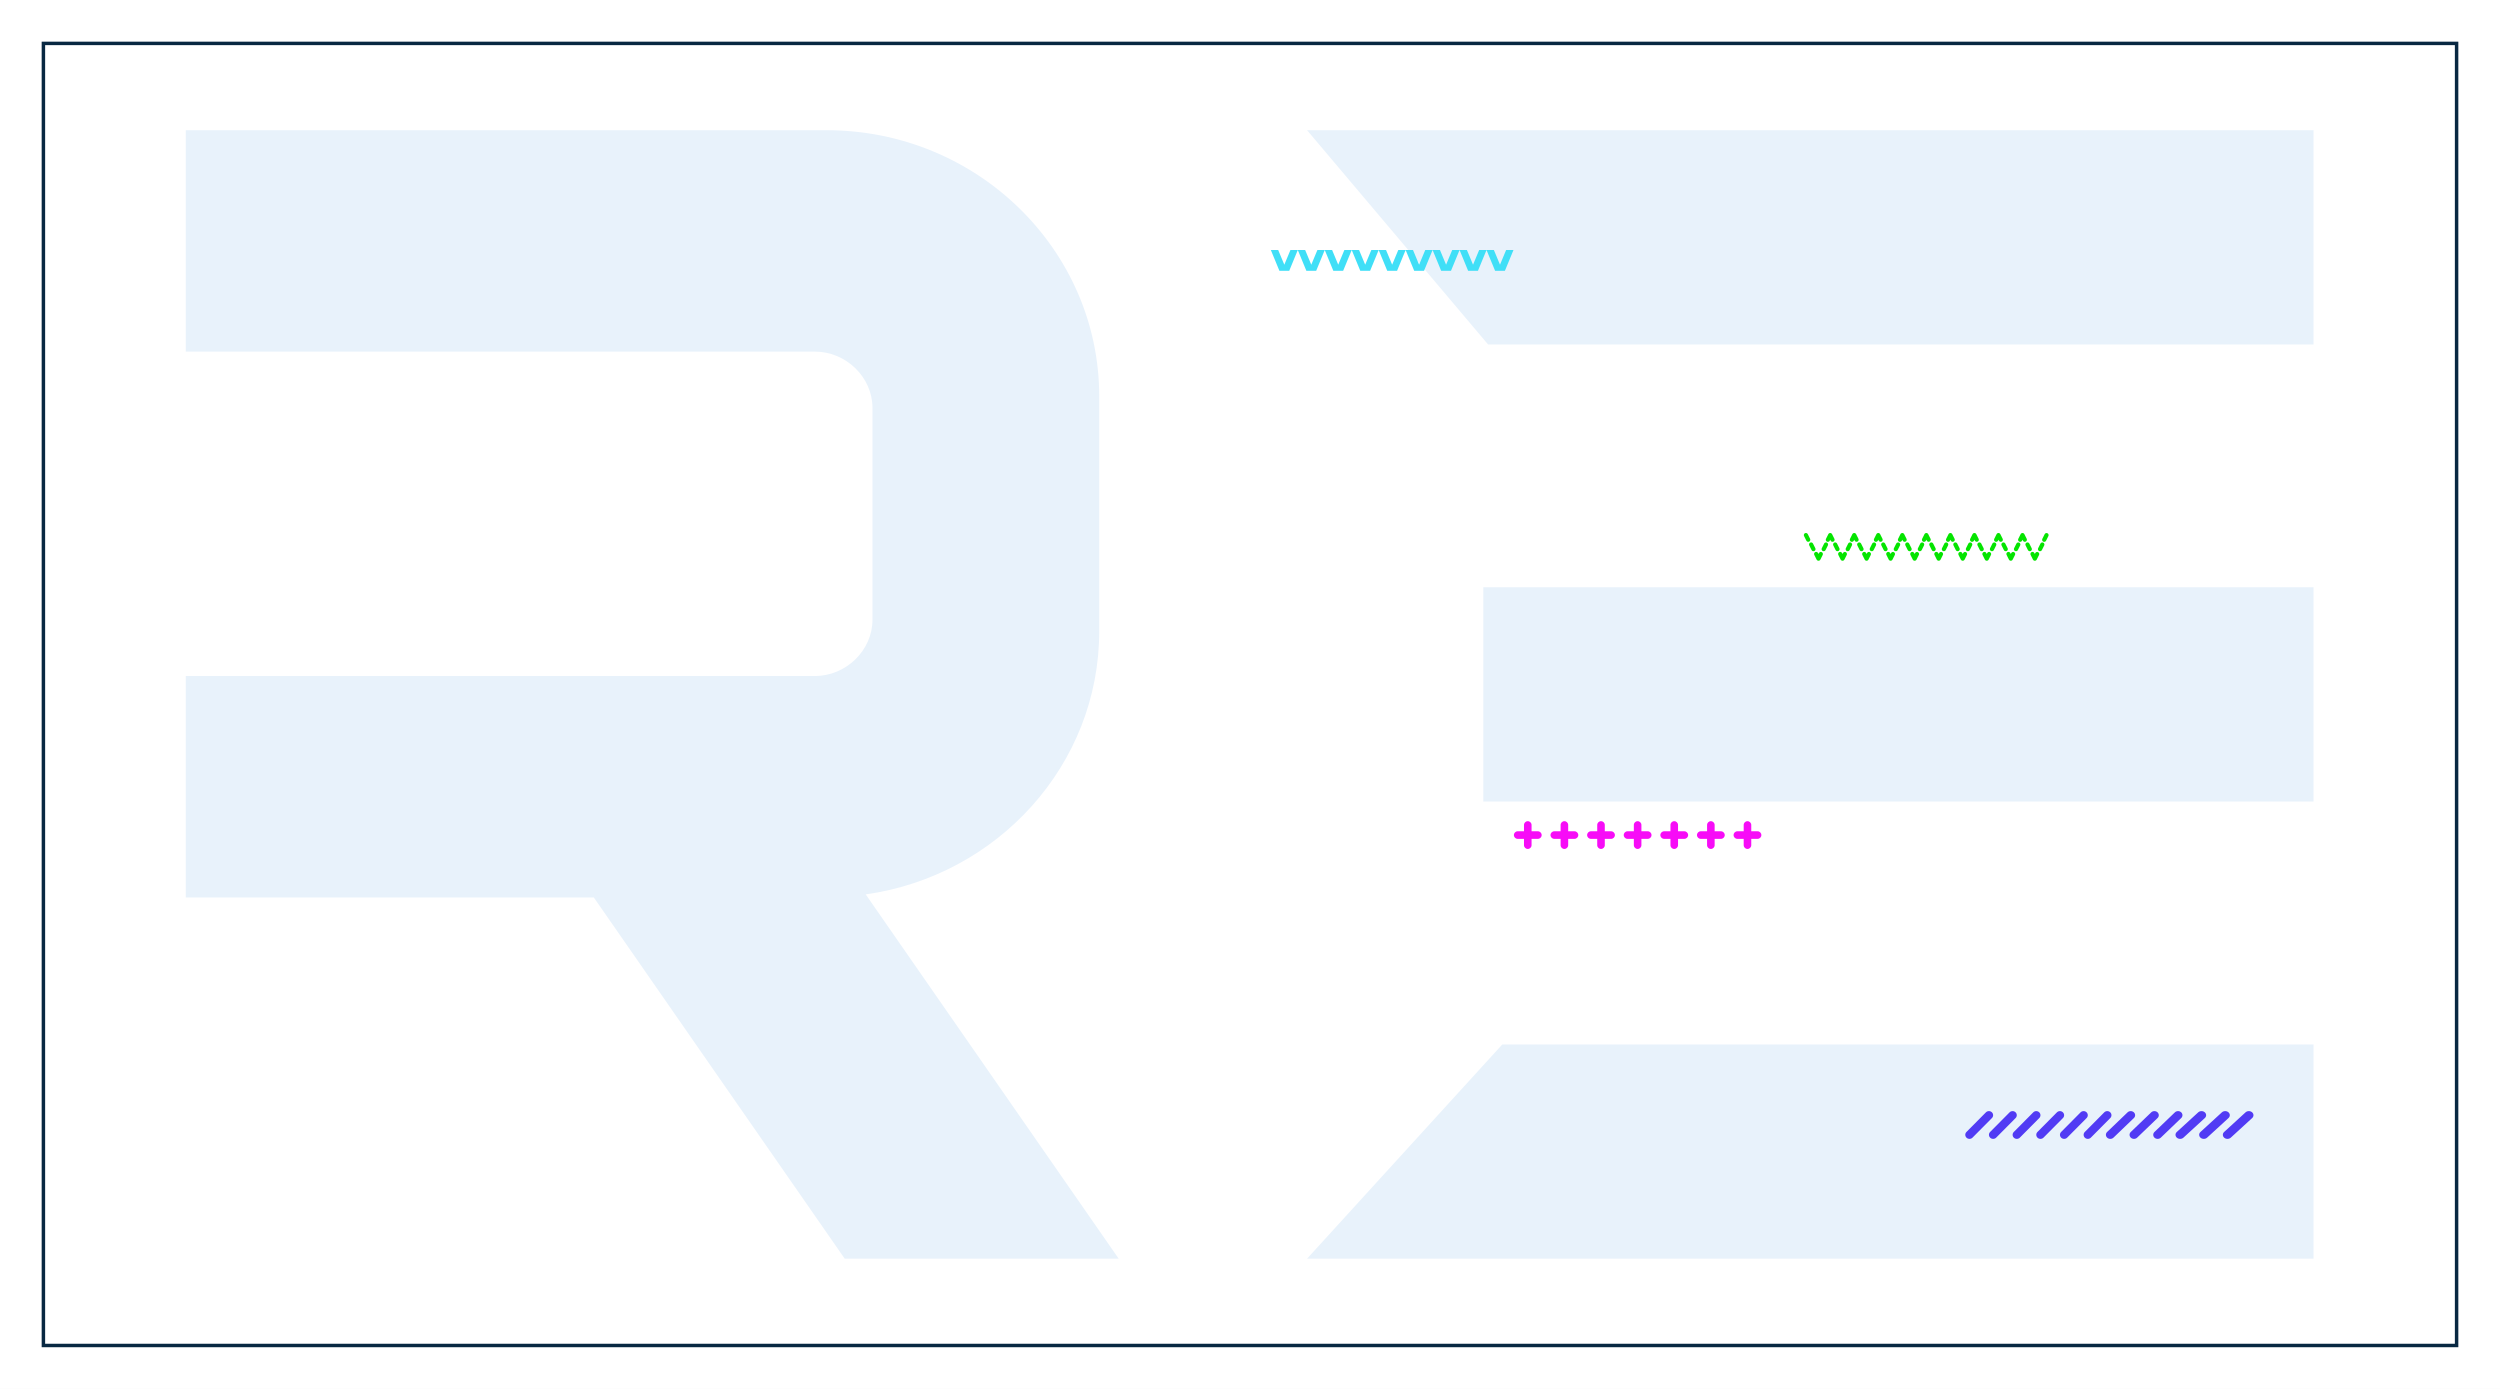
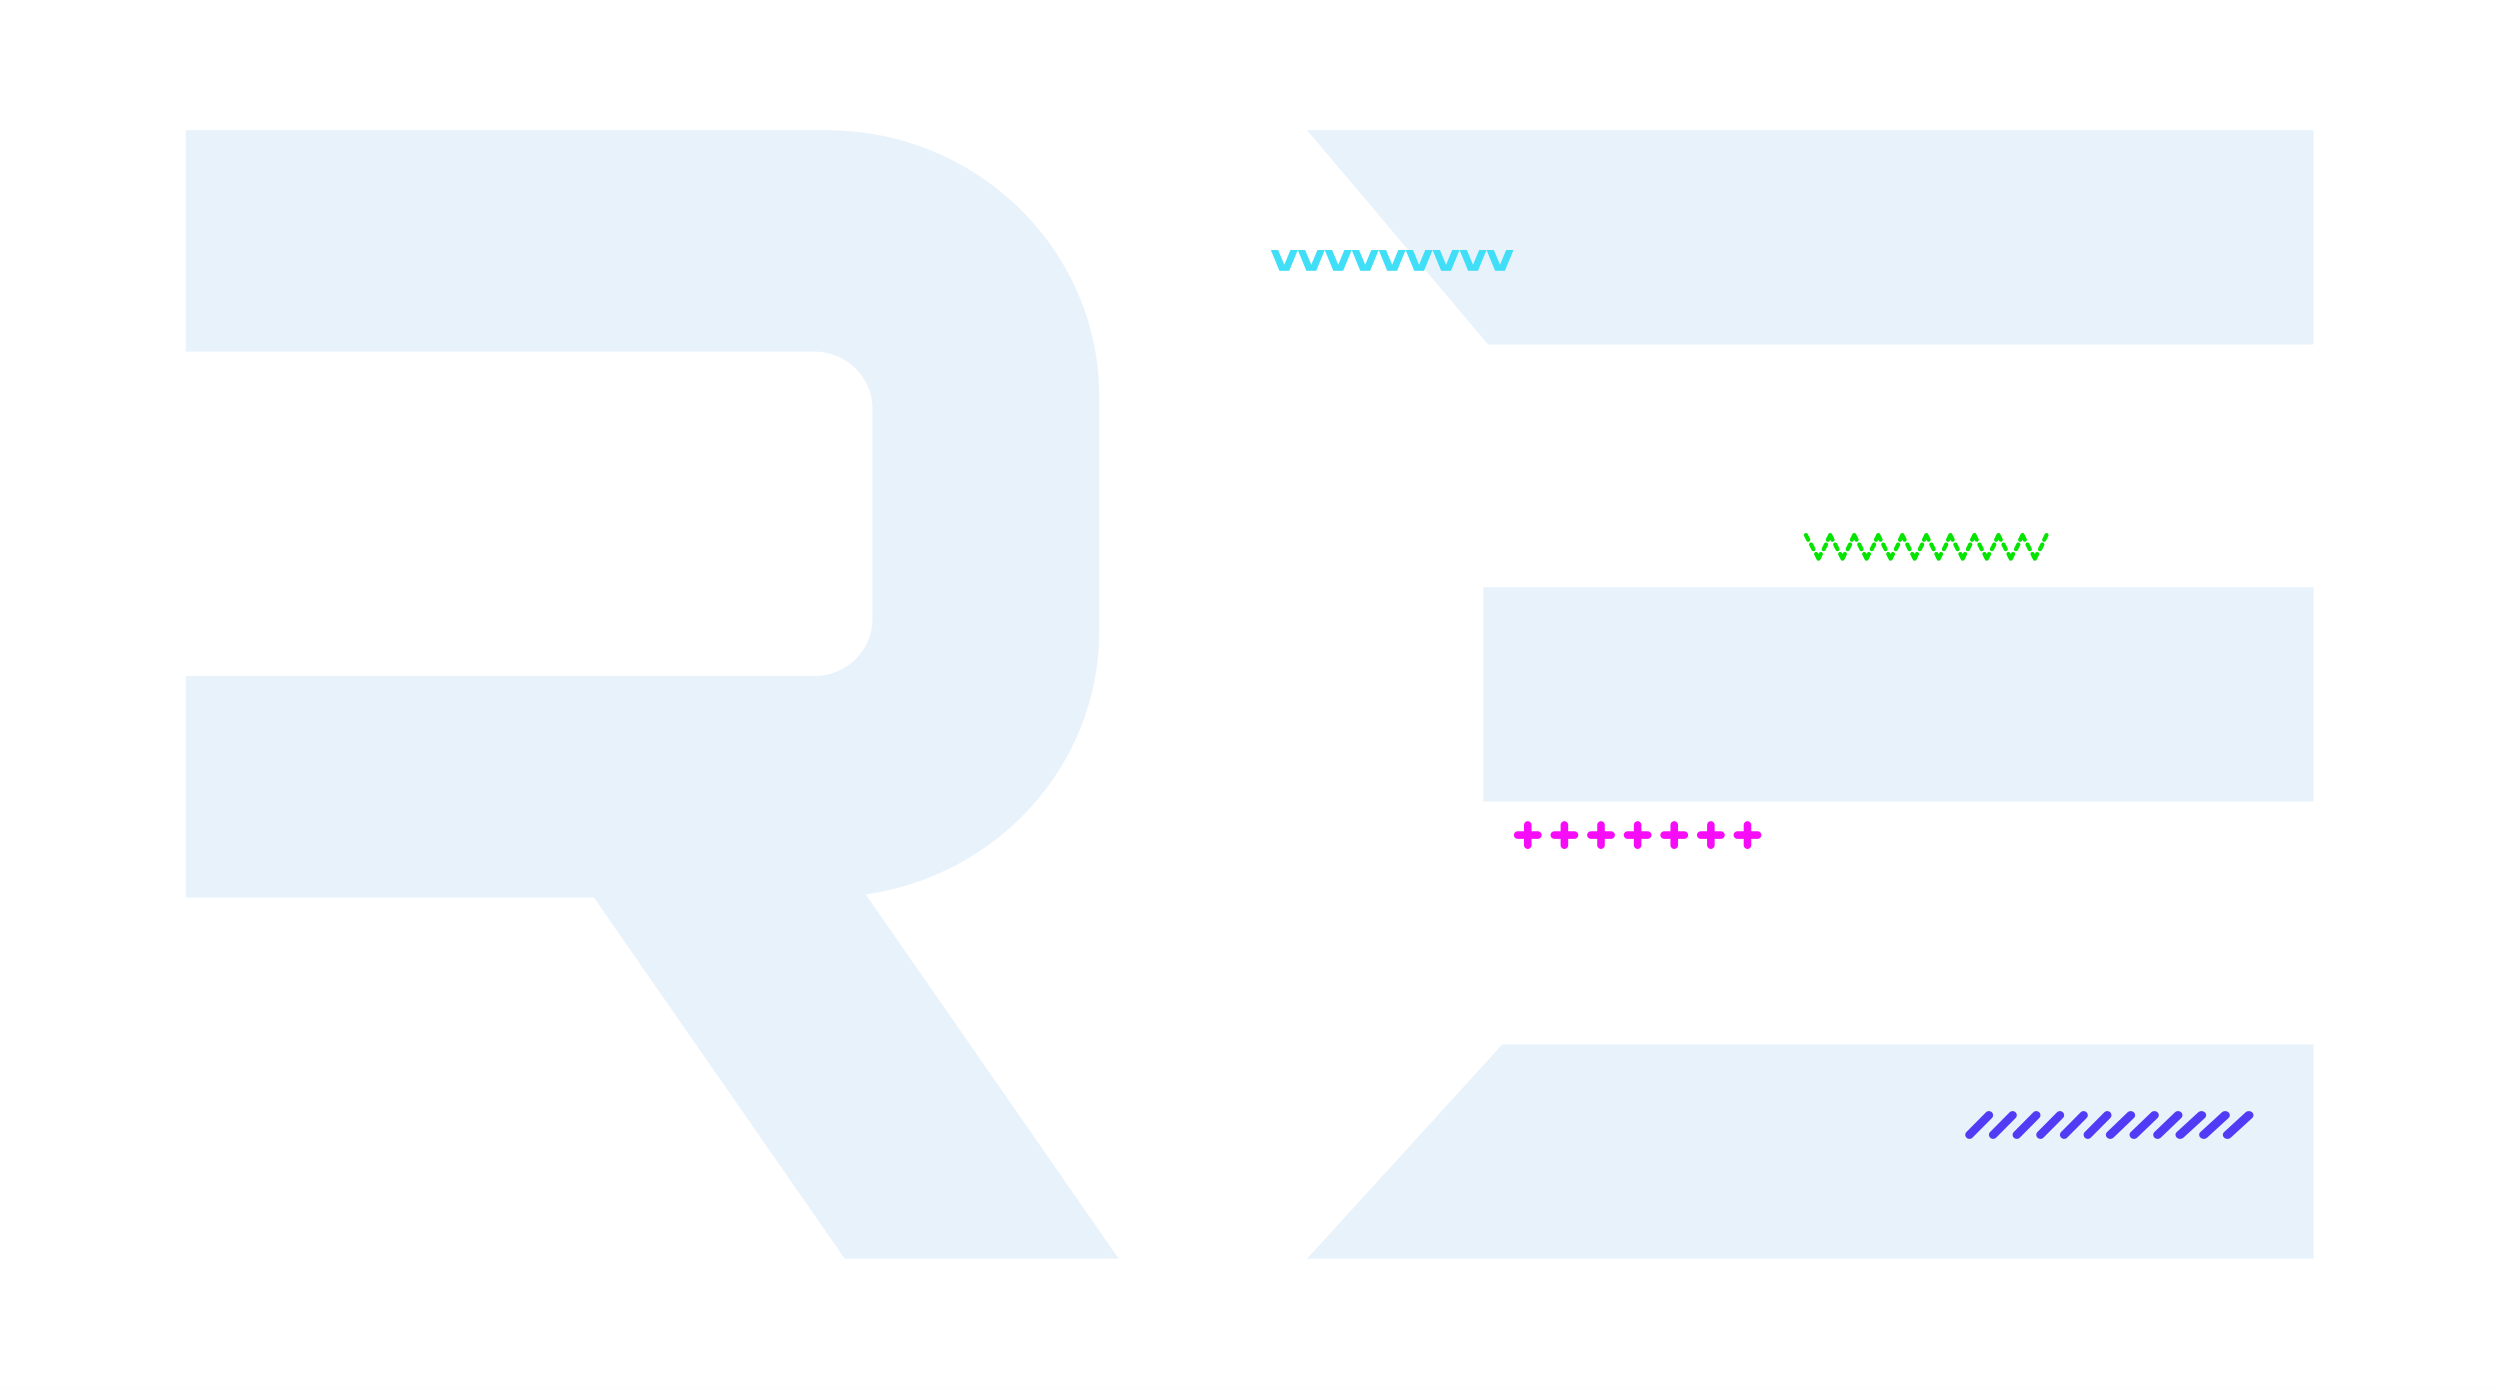
- <svg xmlns="http://www.w3.org/2000/svg" xmlns:xlink="http://www.w3.org/1999/xlink" width="1440px" height="800px" viewBox="0 0 1440 800" version="1.1">
-   <defs>
-     <rect id="path-1" x="24" y="24" width="1392" height="752" />
-   </defs>
+ <svg xmlns="http://www.w3.org/2000/svg" width="1440px" height="800px" viewBox="0 0 1440 800" version="1.1">
  <g id="Page-1" stroke="none" stroke-width="1" fill="none" fill-rule="evenodd">
    <g id="Hero-Area">
      <g id="About">
        <g id="Group">
          <rect id="BG" fill="#FFFFFF" x="0" y="0" width="1440" height="800" />
-           <g id="BG">
-             <use fill="#FFFFFF" fill-rule="evenodd" xlink:href="#path-1" />
-             <rect stroke="#082842" stroke-width="2" x="25" y="25" width="1390" height="750" />
-           </g>
          <path d="M644.361,725 L486.553,725 L342.022,516.926 L107,516.926 L107,389.385 L469.356,389.385 C487.373,389.385 502.541,374.576 502.541,357.011 L502.541,234.901 C502.541,217.336 487.373,202.527 469.356,202.527 L107,202.527 L107,75 L476.085,75 C562.697,75 633.155,143.779 633.155,228.331 L633.155,363.595 C633.155,440.627 574.57,504.424 498.648,515.175 L644.361,725 Z M1332.596,198.394 L857.118,198.394 L752.866,75 L1332.596,75 L1332.596,198.394 Z M854.372,461.668 L854.372,338.274 L1332.593,338.274 L1332.593,461.668 L854.372,461.668 Z M1332.596,725 L752.866,725 L865.318,601.606 L1332.596,601.606 L1332.596,725 Z" id="Combined-Shape" fill="#E8F2FB" />
          <path d="M1004.364,478.818 L1004.364,475.182 C1004.364,473.977 1005.34,473 1006.545,473 C1007.75,473 1008.727,473.977 1008.727,475.182 L1008.727,478.818 L1012.364,478.818 C1013.569,478.818 1014.545,479.795 1014.545,481 C1014.545,482.205 1013.569,483.182 1012.364,483.182 L1008.727,483.182 L1008.727,486.818 C1008.727,488.023 1007.75,489 1006.545,489 C1005.34,489 1004.364,488.023 1004.364,486.818 L1004.364,483.182 L1000.727,483.182 C999.522,483.182 998.545,482.205 998.545,481 C998.545,479.795 999.522,478.818 1000.727,478.818 L1004.364,478.818 Z M983.273,478.818 L983.273,475.182 C983.273,473.977 984.25,473 985.455,473 C986.66,473 987.636,473.977 987.636,475.182 L987.636,478.818 L991.273,478.818 C992.478,478.818 993.455,479.795 993.455,481 C993.455,482.205 992.478,483.182 991.273,483.182 L987.636,483.182 L987.636,486.818 C987.636,488.023 986.66,489 985.455,489 C984.25,489 983.273,488.023 983.273,486.818 L983.273,483.182 L979.636,483.182 C978.431,483.182 977.455,482.205 977.455,481 C977.455,479.795 978.431,478.818 979.636,478.818 L983.273,478.818 Z M962.182,478.818 L962.182,475.182 C962.182,473.977 963.159,473 964.364,473 C965.569,473 966.545,473.977 966.545,475.182 L966.545,478.818 L970.182,478.818 C971.387,478.818 972.364,479.795 972.364,481 C972.364,482.205 971.387,483.182 970.182,483.182 L966.545,483.182 L966.545,486.818 C966.545,488.023 965.569,489 964.364,489 C963.159,489 962.182,488.023 962.182,486.818 L962.182,483.182 L958.545,483.182 C957.34,483.182 956.364,482.205 956.364,481 C956.364,479.795 957.34,478.818 958.545,478.818 L962.182,478.818 Z M941.091,478.818 L941.091,475.182 C941.091,473.977 942.068,473 943.273,473 C944.478,473 945.455,473.977 945.455,475.182 L945.455,478.818 L949.091,478.818 C950.296,478.818 951.273,479.795 951.273,481 C951.273,482.205 950.296,483.182 949.091,483.182 L945.455,483.182 L945.455,486.818 C945.455,488.023 944.478,489 943.273,489 C942.068,489 941.091,488.023 941.091,486.818 L941.091,483.182 L937.455,483.182 C936.25,483.182 935.273,482.205 935.273,481 C935.273,479.795 936.25,478.818 937.455,478.818 L941.091,478.818 Z M920,478.818 L920,475.182 C920,473.977 920.977,473 922.182,473 C923.387,473 924.364,473.977 924.364,475.182 L924.364,478.818 L928,478.818 C929.205,478.818 930.182,479.795 930.182,481 C930.182,482.205 929.205,483.182 928,483.182 L924.364,483.182 L924.364,486.818 C924.364,488.023 923.387,489 922.182,489 C920.977,489 920,488.023 920,486.818 L920,483.182 L916.364,483.182 C915.159,483.182 914.182,482.205 914.182,481 C914.182,479.795 915.159,478.818 916.364,478.818 L920,478.818 Z M898.909,478.818 L898.909,475.182 C898.909,473.977 899.886,473 901.091,473 C902.296,473 903.273,473.977 903.273,475.182 L903.273,478.818 L906.909,478.818 C908.114,478.818 909.091,479.795 909.091,481 C909.091,482.205 908.114,483.182 906.909,483.182 L903.273,483.182 L903.273,486.818 C903.273,488.023 902.296,489 901.091,489 C899.886,489 898.909,488.023 898.909,486.818 L898.909,483.182 L895.273,483.182 C894.068,483.182 893.091,482.205 893.091,481 C893.091,479.795 894.068,478.818 895.273,478.818 L898.909,478.818 Z M877.818,478.818 L877.818,475.182 C877.818,473.977 878.795,473 880,473 C881.205,473 882.182,473.977 882.182,475.182 L882.182,478.818 L885.818,478.818 C887.023,478.818 888,479.795 888,481 C888,482.205 887.023,483.182 885.818,483.182 L882.182,483.182 L882.182,486.818 C882.182,488.023 881.205,489 880,489 C878.795,489 877.818,488.023 877.818,486.818 L877.818,483.182 L874.182,483.182 C872.977,483.182 872,482.205 872,481 C872,479.795 872.977,478.818 874.182,478.818 L877.818,478.818 Z" id="invest_pattern" fill="#F70CF7" />
          <path d="M856.235,144 L860.471,144 L864,152.471 L867.529,144 L871.765,144 L866.824,156 L861.176,156 L856.235,144 Z M840.706,144 L844.941,144 L848.471,152.471 L852,144 L856.235,144 L851.294,156 L845.647,156 L840.706,144 Z M825.176,144 L829.412,144 L832.941,152.471 L836.471,144 L840.706,144 L835.765,156 L830.118,156 L825.176,144 Z M809.647,144 L813.882,144 L817.412,152.471 L820.941,144 L825.176,144 L820.235,156 L814.588,156 L809.647,144 Z M794.118,144 L798.353,144 L801.882,152.471 L805.412,144 L809.647,144 L804.706,156 L799.059,156 L794.118,144 Z M778.588,144 L782.824,144 L786.353,152.471 L789.882,144 L794.118,144 L789.176,156 L783.529,156 L778.588,144 Z M763.059,144 L767.294,144 L770.824,152.471 L774.353,144 L778.588,144 L773.647,156 L768,156 L763.059,144 Z M747.529,144 L751.765,144 L755.294,152.471 L758.824,144 L763.059,144 L758.118,156 L752.471,156 L747.529,144 Z M732,144 L736.235,144 L739.765,152.471 L743.294,144 L747.529,144 L742.588,156 L736.941,156 L732,144 Z" id="think_pattern" fill="#40DFF7" />
          <path d="M1297.188,640.661 C1298.245,641.564 1298.274,643.055 1297.253,643.99 L1284.932,655.281 C1283.911,656.216 1282.227,656.242 1281.17,655.339 C1280.113,654.436 1280.083,652.945 1281.104,652.01 L1293.426,640.719 C1294.446,639.784 1296.131,639.758 1297.188,640.661 Z M1283.555,640.661 C1284.612,641.564 1284.641,643.055 1283.62,643.99 L1271.299,655.281 C1270.278,656.216 1268.594,656.242 1267.537,655.339 C1266.48,654.436 1266.451,652.945 1267.471,652.01 L1279.793,640.719 C1280.813,639.784 1282.498,639.758 1283.555,640.661 Z M1269.922,640.661 C1270.979,641.564 1271.008,643.055 1269.988,643.99 L1257.666,655.281 C1256.646,656.216 1254.961,656.242 1253.904,655.339 C1252.847,654.436 1252.818,652.945 1253.839,652.01 L1266.16,640.719 C1267.181,639.784 1268.865,639.758 1269.922,640.661 Z M1256.326,640.661 C1257.335,641.564 1257.363,643.055 1256.389,643.99 L1244.627,655.281 C1243.653,656.216 1242.045,656.242 1241.036,655.339 C1240.027,654.436 1239.999,652.945 1240.974,652.01 L1252.735,640.719 C1253.709,639.784 1255.317,639.758 1256.326,640.661 Z M1242.693,640.661 C1243.702,641.564 1243.73,643.055 1242.756,643.99 L1230.995,655.281 C1230.02,656.216 1228.412,656.242 1227.403,655.339 C1226.395,654.436 1226.366,652.945 1227.341,652.01 L1239.102,640.719 C1240.076,639.784 1241.684,639.758 1242.693,640.661 Z M1229.06,640.661 C1230.069,641.564 1230.097,643.055 1229.123,643.99 L1217.362,655.281 C1216.387,656.216 1214.78,656.242 1213.771,655.339 C1212.762,654.436 1212.734,652.945 1213.708,652.01 L1225.469,640.719 C1226.444,639.784 1228.051,639.758 1229.06,640.661 Z M1215.464,640.661 C1216.425,641.564 1216.452,643.055 1215.524,643.99 L1204.323,655.281 C1203.395,656.216 1201.864,656.242 1200.903,655.339 C1199.942,654.436 1199.915,652.945 1200.843,652.01 L1212.044,640.719 C1212.972,639.784 1214.503,639.758 1215.464,640.661 Z M1201.832,640.661 C1202.792,641.564 1202.819,643.055 1201.891,643.99 L1190.69,655.281 C1189.762,656.216 1188.231,656.242 1187.27,655.339 C1186.309,654.436 1186.282,652.945 1187.21,652.01 L1198.411,640.719 C1199.339,639.784 1200.871,639.758 1201.832,640.661 Z M1188.199,640.661 C1189.16,641.564 1189.186,643.055 1188.258,643.99 L1177.057,655.281 C1176.129,656.216 1174.598,656.242 1173.637,655.339 C1172.676,654.436 1172.649,652.945 1173.577,652.01 L1184.779,640.719 C1185.707,639.784 1187.238,639.758 1188.199,640.661 Z M1174.566,640.661 C1175.527,641.564 1175.553,643.055 1174.626,643.99 L1163.424,655.281 C1162.496,656.216 1160.965,656.242 1160.004,655.339 C1159.043,654.436 1159.017,652.945 1159.945,652.01 L1171.146,640.719 C1172.074,639.784 1173.605,639.758 1174.566,640.661 Z M1160.933,640.661 C1161.894,641.564 1161.921,643.055 1160.993,643.99 L1149.791,655.281 C1148.864,656.216 1147.332,656.242 1146.371,655.339 C1145.41,654.436 1145.384,652.945 1146.312,652.01 L1157.513,640.719 C1158.441,639.784 1159.972,639.758 1160.933,640.661 Z M1147.3,640.661 C1148.261,641.564 1148.288,643.055 1147.36,643.99 L1136.159,655.281 C1135.231,656.216 1133.699,656.242 1132.739,655.339 C1131.778,654.436 1131.751,652.945 1132.679,652.01 L1143.88,640.719 C1144.808,639.784 1146.339,639.758 1147.3,640.661 Z" id="market_pattern" fill="#513BF4" />
          <path d="M1172.069,319.099 L1172.328,318.579 C1172.626,317.984 1173.349,317.743 1173.944,318.041 C1174.539,318.339 1174.779,319.063 1174.482,319.659 L1173.146,322.333 C1172.848,322.929 1172.125,323.17 1171.53,322.872 C1171.282,322.748 1171.096,322.55 1170.985,322.318 C1170.983,322.314 1170.981,322.311 1170.979,322.307 L1169.643,319.632 C1169.345,319.037 1169.586,318.312 1170.18,318.014 C1170.775,317.716 1171.498,317.957 1171.796,318.553 L1172.069,319.099 Z M1158.223,319.099 L1158.483,318.579 C1158.78,317.984 1159.503,317.743 1160.098,318.041 C1160.693,318.339 1160.934,319.063 1160.636,319.659 L1159.3,322.333 C1159.002,322.929 1158.279,323.17 1157.684,322.872 C1157.436,322.748 1157.25,322.55 1157.139,322.318 C1157.137,322.314 1157.135,322.311 1157.133,322.307 L1155.797,319.632 C1155.499,319.037 1155.74,318.312 1156.335,318.014 C1156.929,317.716 1157.653,317.957 1157.95,318.553 L1158.223,319.099 Z M1163.879,307.682 C1163.99,307.45 1164.177,307.252 1164.424,307.128 C1165.019,306.83 1165.742,307.071 1166.04,307.667 L1167.376,310.341 C1167.674,310.937 1167.433,311.661 1166.838,311.959 C1166.244,312.257 1165.52,312.016 1165.223,311.421 L1164.963,310.901 L1164.69,311.447 C1164.393,312.043 1163.669,312.284 1163.075,311.986 C1162.48,311.688 1162.239,310.963 1162.537,310.368 L1163.873,307.693 C1163.875,307.689 1163.877,307.686 1163.879,307.682 Z M1144.377,319.099 L1144.637,318.579 C1144.934,317.984 1145.658,317.743 1146.252,318.041 C1146.847,318.339 1147.088,319.063 1146.79,319.659 L1145.454,322.333 C1145.156,322.929 1144.433,323.17 1143.838,322.872 C1143.591,322.748 1143.404,322.55 1143.293,322.318 C1143.291,322.314 1143.289,322.311 1143.287,322.307 L1141.951,319.632 C1141.653,319.037 1141.894,318.312 1142.489,318.014 C1143.083,317.716 1143.807,317.957 1144.104,318.553 L1144.377,319.099 Z M1150.033,307.682 C1150.144,307.45 1150.331,307.252 1150.578,307.128 C1151.173,306.83 1151.896,307.071 1152.194,307.667 L1153.53,310.341 C1153.828,310.937 1153.587,311.661 1152.992,311.959 C1152.398,312.257 1151.674,312.016 1151.377,311.421 L1151.117,310.901 L1150.844,311.447 C1150.547,312.043 1149.823,312.284 1149.229,311.986 C1148.634,311.688 1148.393,310.963 1148.691,310.368 L1150.027,307.693 C1150.029,307.689 1150.031,307.686 1150.033,307.682 Z M1130.531,319.099 L1130.791,318.579 C1131.088,317.984 1131.812,317.743 1132.406,318.041 C1133.001,318.339 1133.242,319.063 1132.944,319.659 L1131.608,322.333 C1131.31,322.929 1130.587,323.17 1129.992,322.872 C1129.745,322.748 1129.558,322.55 1129.447,322.318 C1129.445,322.314 1129.443,322.311 1129.441,322.307 L1128.105,319.632 C1127.807,319.037 1128.048,318.312 1128.643,318.014 C1129.237,317.716 1129.961,317.957 1130.258,318.553 L1130.531,319.099 Z M1136.187,307.682 C1136.299,307.45 1136.485,307.252 1136.732,307.128 C1137.327,306.83 1138.05,307.071 1138.348,307.667 L1139.684,310.341 C1139.982,310.937 1139.741,311.661 1139.146,311.959 C1138.552,312.257 1137.828,312.016 1137.531,311.421 L1137.271,310.901 L1136.998,311.447 C1136.701,312.043 1135.977,312.284 1135.383,311.986 C1134.788,311.688 1134.547,310.963 1134.845,310.368 L1136.181,307.693 C1136.183,307.689 1136.185,307.686 1136.187,307.682 Z M1116.685,319.099 L1116.945,318.579 C1117.242,317.984 1117.966,317.743 1118.56,318.041 C1119.155,318.339 1119.396,319.063 1119.098,319.659 L1117.762,322.333 C1117.464,322.929 1116.741,323.17 1116.146,322.872 C1115.899,322.748 1115.712,322.55 1115.601,322.318 C1115.599,322.314 1115.597,322.311 1115.595,322.307 L1114.259,319.632 C1113.961,319.037 1114.202,318.312 1114.797,318.014 C1115.391,317.716 1116.115,317.957 1116.412,318.553 L1116.685,319.099 Z M1122.341,307.682 C1122.453,307.45 1122.639,307.252 1122.886,307.128 C1123.481,306.83 1124.204,307.071 1124.502,307.667 L1125.838,310.341 C1126.136,310.937 1125.895,311.661 1125.3,311.959 C1124.706,312.257 1123.982,312.016 1123.685,311.421 L1123.425,310.901 L1123.152,311.447 C1122.855,312.043 1122.132,312.284 1121.537,311.986 C1120.942,311.688 1120.701,310.963 1120.999,310.368 L1122.335,307.693 C1122.337,307.689 1122.339,307.686 1122.341,307.682 Z M1102.839,319.099 L1103.099,318.579 C1103.396,317.984 1104.12,317.743 1104.714,318.041 C1105.309,318.339 1105.55,319.063 1105.252,319.659 L1103.916,322.333 C1103.618,322.929 1102.895,323.17 1102.3,322.872 C1102.053,322.748 1101.867,322.55 1101.755,322.318 C1101.753,322.314 1101.751,322.311 1101.749,322.307 L1100.413,319.632 C1100.115,319.037 1100.356,318.312 1100.951,318.014 C1101.546,317.716 1102.269,317.957 1102.566,318.553 L1102.839,319.099 Z M1108.495,307.682 C1108.607,307.45 1108.793,307.252 1109.041,307.128 C1109.635,306.83 1110.358,307.071 1110.656,307.667 L1111.992,310.341 C1112.29,310.937 1112.049,311.661 1111.455,311.959 C1110.86,312.257 1110.137,312.016 1109.839,311.421 L1109.579,310.901 L1109.307,311.447 C1109.009,312.043 1108.286,312.284 1107.691,311.986 C1107.096,311.688 1106.856,310.963 1107.153,310.368 L1108.489,307.693 C1108.491,307.689 1108.493,307.686 1108.495,307.682 Z M1088.993,319.099 L1089.253,318.579 C1089.551,317.984 1090.274,317.743 1090.868,318.041 C1091.463,318.339 1091.704,319.063 1091.406,319.659 L1090.07,322.333 C1089.772,322.929 1089.049,323.17 1088.455,322.872 C1088.207,322.748 1088.021,322.55 1087.909,322.318 C1087.907,322.314 1087.905,322.311 1087.903,322.307 L1086.567,319.632 C1086.27,319.037 1086.51,318.312 1087.105,318.014 C1087.7,317.716 1088.423,317.957 1088.721,318.553 L1088.993,319.099 Z M1094.649,307.682 C1094.761,307.45 1094.947,307.252 1095.195,307.128 C1095.789,306.83 1096.513,307.071 1096.81,307.667 L1098.146,310.341 C1098.444,310.937 1098.203,311.661 1097.609,311.959 C1097.014,312.257 1096.291,312.016 1095.993,311.421 L1095.733,310.901 L1095.461,311.447 C1095.163,312.043 1094.44,312.284 1093.845,311.986 C1093.25,311.688 1093.01,310.963 1093.307,310.368 L1094.644,307.693 C1094.645,307.689 1094.647,307.686 1094.649,307.682 Z M1075.147,319.099 L1075.407,318.579 C1075.705,317.984 1076.428,317.743 1077.023,318.041 C1077.617,318.339 1077.858,319.063 1077.56,319.659 L1076.224,322.333 C1075.927,322.929 1075.203,323.17 1074.609,322.872 C1074.361,322.748 1074.175,322.55 1074.063,322.318 C1074.061,322.314 1074.059,322.311 1074.058,322.307 L1072.721,319.632 C1072.424,319.037 1072.664,318.312 1073.259,318.014 C1073.854,317.716 1074.577,317.957 1074.875,318.553 L1075.147,319.099 Z M1080.803,307.682 C1080.915,307.45 1081.101,307.252 1081.349,307.128 C1081.943,306.83 1082.667,307.071 1082.964,307.667 L1084.301,310.341 C1084.598,310.937 1084.357,311.661 1083.763,311.959 C1083.168,312.257 1082.445,312.016 1082.147,311.421 L1081.888,310.901 L1081.615,311.447 C1081.317,312.043 1080.594,312.284 1079.999,311.986 C1079.405,311.688 1079.164,310.963 1079.461,310.368 L1080.798,307.693 C1080.799,307.689 1080.801,307.686 1080.803,307.682 Z M1061.302,319.099 L1061.561,318.579 C1061.859,317.984 1062.582,317.743 1063.177,318.041 C1063.771,318.339 1064.012,319.063 1063.714,319.659 L1062.378,322.333 C1062.081,322.929 1061.357,323.17 1060.763,322.872 C1060.515,322.748 1060.329,322.55 1060.217,322.318 C1060.215,322.314 1060.213,322.311 1060.212,322.307 L1058.875,319.632 C1058.578,319.037 1058.819,318.312 1059.413,318.014 C1060.008,317.716 1060.731,317.957 1061.029,318.553 L1061.302,319.099 Z M1066.957,307.682 C1067.069,307.45 1067.255,307.252 1067.503,307.128 C1068.097,306.83 1068.821,307.071 1069.118,307.667 L1070.455,310.341 C1070.752,310.937 1070.511,311.661 1069.917,311.959 C1069.322,312.257 1068.599,312.016 1068.301,311.421 L1068.042,310.901 L1067.769,311.447 C1067.471,312.043 1066.748,312.284 1066.153,311.986 C1065.559,311.688 1065.318,310.963 1065.615,310.368 L1066.952,307.693 C1066.954,307.689 1066.955,307.686 1066.957,307.682 Z M1047.456,319.099 L1047.715,318.579 C1048.013,317.984 1048.736,317.743 1049.331,318.041 C1049.925,318.339 1050.166,319.063 1049.869,319.659 L1048.532,322.333 C1048.235,322.929 1047.511,323.17 1046.917,322.872 C1046.669,322.748 1046.483,322.55 1046.371,322.318 C1046.369,322.314 1046.368,322.311 1046.366,322.307 L1045.029,319.632 C1044.732,319.037 1044.973,318.312 1045.567,318.014 C1046.162,317.716 1046.885,317.957 1047.183,318.553 L1047.456,319.099 Z M1053.111,307.682 C1053.223,307.45 1053.409,307.252 1053.657,307.128 C1054.252,306.83 1054.975,307.071 1055.272,307.667 L1056.609,310.341 C1056.906,310.937 1056.665,311.661 1056.071,311.959 C1055.476,312.257 1054.753,312.016 1054.455,311.421 L1054.196,310.901 L1053.923,311.447 C1053.625,312.043 1052.902,312.284 1052.307,311.986 C1051.713,311.688 1051.472,310.963 1051.769,310.368 L1053.106,307.693 C1053.108,307.689 1053.11,307.686 1053.111,307.682 Z M1039.128,308.746 C1038.83,308.15 1039.071,307.426 1039.665,307.128 C1040.26,306.83 1040.983,307.071 1041.281,307.667 L1042.617,310.341 C1042.915,310.937 1042.674,311.661 1042.079,311.959 C1041.485,312.257 1040.761,312.016 1040.464,311.421 L1039.128,308.746 Z M1042.138,314.174 C1041.84,313.578 1042.081,312.853 1042.675,312.555 C1043.27,312.257 1043.993,312.498 1044.291,313.094 L1045.627,315.769 C1045.925,316.365 1045.684,317.09 1045.089,317.388 C1044.495,317.686 1043.771,317.445 1043.474,316.849 L1042.138,314.174 Z M1051.515,316.847 C1051.217,317.443 1050.494,317.684 1049.899,317.386 C1049.305,317.088 1049.064,316.364 1049.362,315.768 L1050.698,313.093 C1050.995,312.498 1051.719,312.257 1052.313,312.555 C1052.908,312.853 1053.149,313.577 1052.851,314.173 L1051.515,316.847 Z M1055.983,314.174 C1055.686,313.578 1055.927,312.853 1056.521,312.555 C1057.116,312.257 1057.839,312.498 1058.137,313.094 L1059.473,315.769 C1059.771,316.365 1059.53,317.09 1058.935,317.388 C1058.341,317.686 1057.617,317.445 1057.32,316.849 L1055.983,314.174 Z M1065.361,316.847 C1065.063,317.443 1064.34,317.684 1063.745,317.386 C1063.151,317.088 1062.91,316.364 1063.207,315.768 L1064.544,313.093 C1064.841,312.498 1065.565,312.257 1066.159,312.555 C1066.754,312.853 1066.995,313.577 1066.697,314.173 L1065.361,316.847 Z M1069.829,314.174 C1069.532,313.578 1069.773,312.853 1070.367,312.555 C1070.962,312.257 1071.685,312.498 1071.983,313.094 L1073.319,315.769 C1073.617,316.365 1073.376,317.09 1072.781,317.388 C1072.187,317.686 1071.463,317.445 1071.166,316.849 L1069.829,314.174 Z M1079.207,316.847 C1078.909,317.443 1078.186,317.684 1077.591,317.386 C1076.997,317.088 1076.756,316.364 1077.053,315.768 L1078.39,313.093 C1078.687,312.498 1079.411,312.257 1080.005,312.555 C1080.6,312.853 1080.841,313.577 1080.543,314.173 L1079.207,316.847 Z M1083.675,314.174 C1083.378,313.578 1083.619,312.853 1084.213,312.555 C1084.808,312.257 1085.531,312.498 1085.829,313.094 L1087.165,315.769 C1087.463,316.365 1087.222,317.09 1086.627,317.388 C1086.032,317.686 1085.309,317.445 1085.012,316.849 L1083.675,314.174 Z M1093.053,316.847 C1092.755,317.443 1092.032,317.684 1091.437,317.386 C1090.842,317.088 1090.602,316.364 1090.899,315.768 L1092.236,313.093 C1092.533,312.498 1093.256,312.257 1093.851,312.555 C1094.446,312.853 1094.687,313.577 1094.389,314.173 L1093.053,316.847 Z M1097.521,314.174 C1097.224,313.578 1097.464,312.853 1098.059,312.555 C1098.654,312.257 1099.377,312.498 1099.675,313.094 L1101.011,315.769 C1101.308,316.365 1101.068,317.09 1100.473,317.388 C1099.878,317.686 1099.155,317.445 1098.858,316.849 L1097.521,314.174 Z M1106.899,316.847 C1106.601,317.443 1105.878,317.684 1105.283,317.386 C1104.688,317.088 1104.448,316.364 1104.745,315.768 L1106.081,313.093 C1106.379,312.498 1107.102,312.257 1107.697,312.555 C1108.292,312.853 1108.532,313.577 1108.235,314.173 L1106.899,316.847 Z M1111.367,314.174 C1111.07,313.578 1111.31,312.853 1111.905,312.555 C1112.5,312.257 1113.223,312.498 1113.521,313.094 L1114.857,315.769 C1115.154,316.365 1114.914,317.09 1114.319,317.388 C1113.724,317.686 1113.001,317.445 1112.703,316.849 L1111.367,314.174 Z M1120.744,316.847 C1120.447,317.443 1119.724,317.684 1119.129,317.386 C1118.534,317.088 1118.294,316.364 1118.591,315.768 L1119.927,313.093 C1120.225,312.498 1120.948,312.257 1121.543,312.555 C1122.138,312.853 1122.378,313.577 1122.081,314.173 L1120.744,316.847 Z M1125.213,314.174 C1124.915,313.578 1125.156,312.853 1125.751,312.555 C1126.346,312.257 1127.069,312.498 1127.366,313.094 L1128.703,315.769 C1129,316.365 1128.76,317.09 1128.165,317.388 C1127.57,317.686 1126.847,317.445 1126.549,316.849 L1125.213,314.174 Z M1134.59,316.847 C1134.293,317.443 1133.57,317.684 1132.975,317.386 C1132.38,317.088 1132.139,316.364 1132.437,315.768 L1133.773,313.093 C1134.071,312.498 1134.794,312.257 1135.389,312.555 C1135.983,312.853 1136.224,313.577 1135.927,314.173 L1134.59,316.847 Z M1139.059,314.174 C1138.761,313.578 1139.002,312.853 1139.597,312.555 C1140.191,312.257 1140.915,312.498 1141.212,313.094 L1142.549,315.769 C1142.846,316.365 1142.605,317.09 1142.011,317.388 C1141.416,317.686 1140.693,317.445 1140.395,316.849 L1139.059,314.174 Z M1148.436,316.847 C1148.139,317.443 1147.415,317.684 1146.821,317.386 C1146.226,317.088 1145.985,316.364 1146.283,315.768 L1147.619,313.093 C1147.917,312.498 1148.64,312.257 1149.235,312.555 C1149.829,312.853 1150.07,313.577 1149.773,314.173 L1148.436,316.847 Z M1152.905,314.174 C1152.607,313.578 1152.848,312.853 1153.443,312.555 C1154.037,312.257 1154.761,312.498 1155.058,313.094 L1156.395,315.769 C1156.692,316.365 1156.451,317.09 1155.857,317.388 C1155.262,317.686 1154.539,317.445 1154.241,316.849 L1152.905,314.174 Z M1162.282,316.847 C1161.985,317.443 1161.261,317.684 1160.667,317.386 C1160.072,317.088 1159.831,316.364 1160.129,315.768 L1161.465,313.093 C1161.763,312.498 1162.486,312.257 1163.081,312.555 C1163.675,312.853 1163.916,313.577 1163.619,314.173 L1162.282,316.847 Z M1166.751,314.174 C1166.453,313.578 1166.694,312.853 1167.289,312.555 C1167.883,312.257 1168.607,312.498 1168.904,313.094 L1170.24,315.769 C1170.538,316.365 1170.297,317.09 1169.703,317.388 C1169.108,317.686 1168.385,317.445 1168.087,316.849 L1166.751,314.174 Z M1176.128,316.847 C1175.831,317.443 1175.107,317.684 1174.513,317.386 C1173.918,317.088 1173.677,316.364 1173.975,315.768 L1175.311,313.093 C1175.609,312.498 1176.332,312.257 1176.927,312.555 C1177.521,312.853 1177.762,313.577 1177.464,314.173 L1176.128,316.847 Z M1178.536,311.447 C1178.239,312.043 1177.515,312.284 1176.921,311.986 C1176.326,311.688 1176.085,310.963 1176.383,310.368 L1177.719,307.693 C1178.017,307.097 1178.74,306.856 1179.335,307.154 C1179.929,307.452 1180.17,308.177 1179.872,308.772 L1178.536,311.447 Z" id="make_pattern" fill="#04E400" />
        </g>
      </g>
    </g>
  </g>
</svg>
